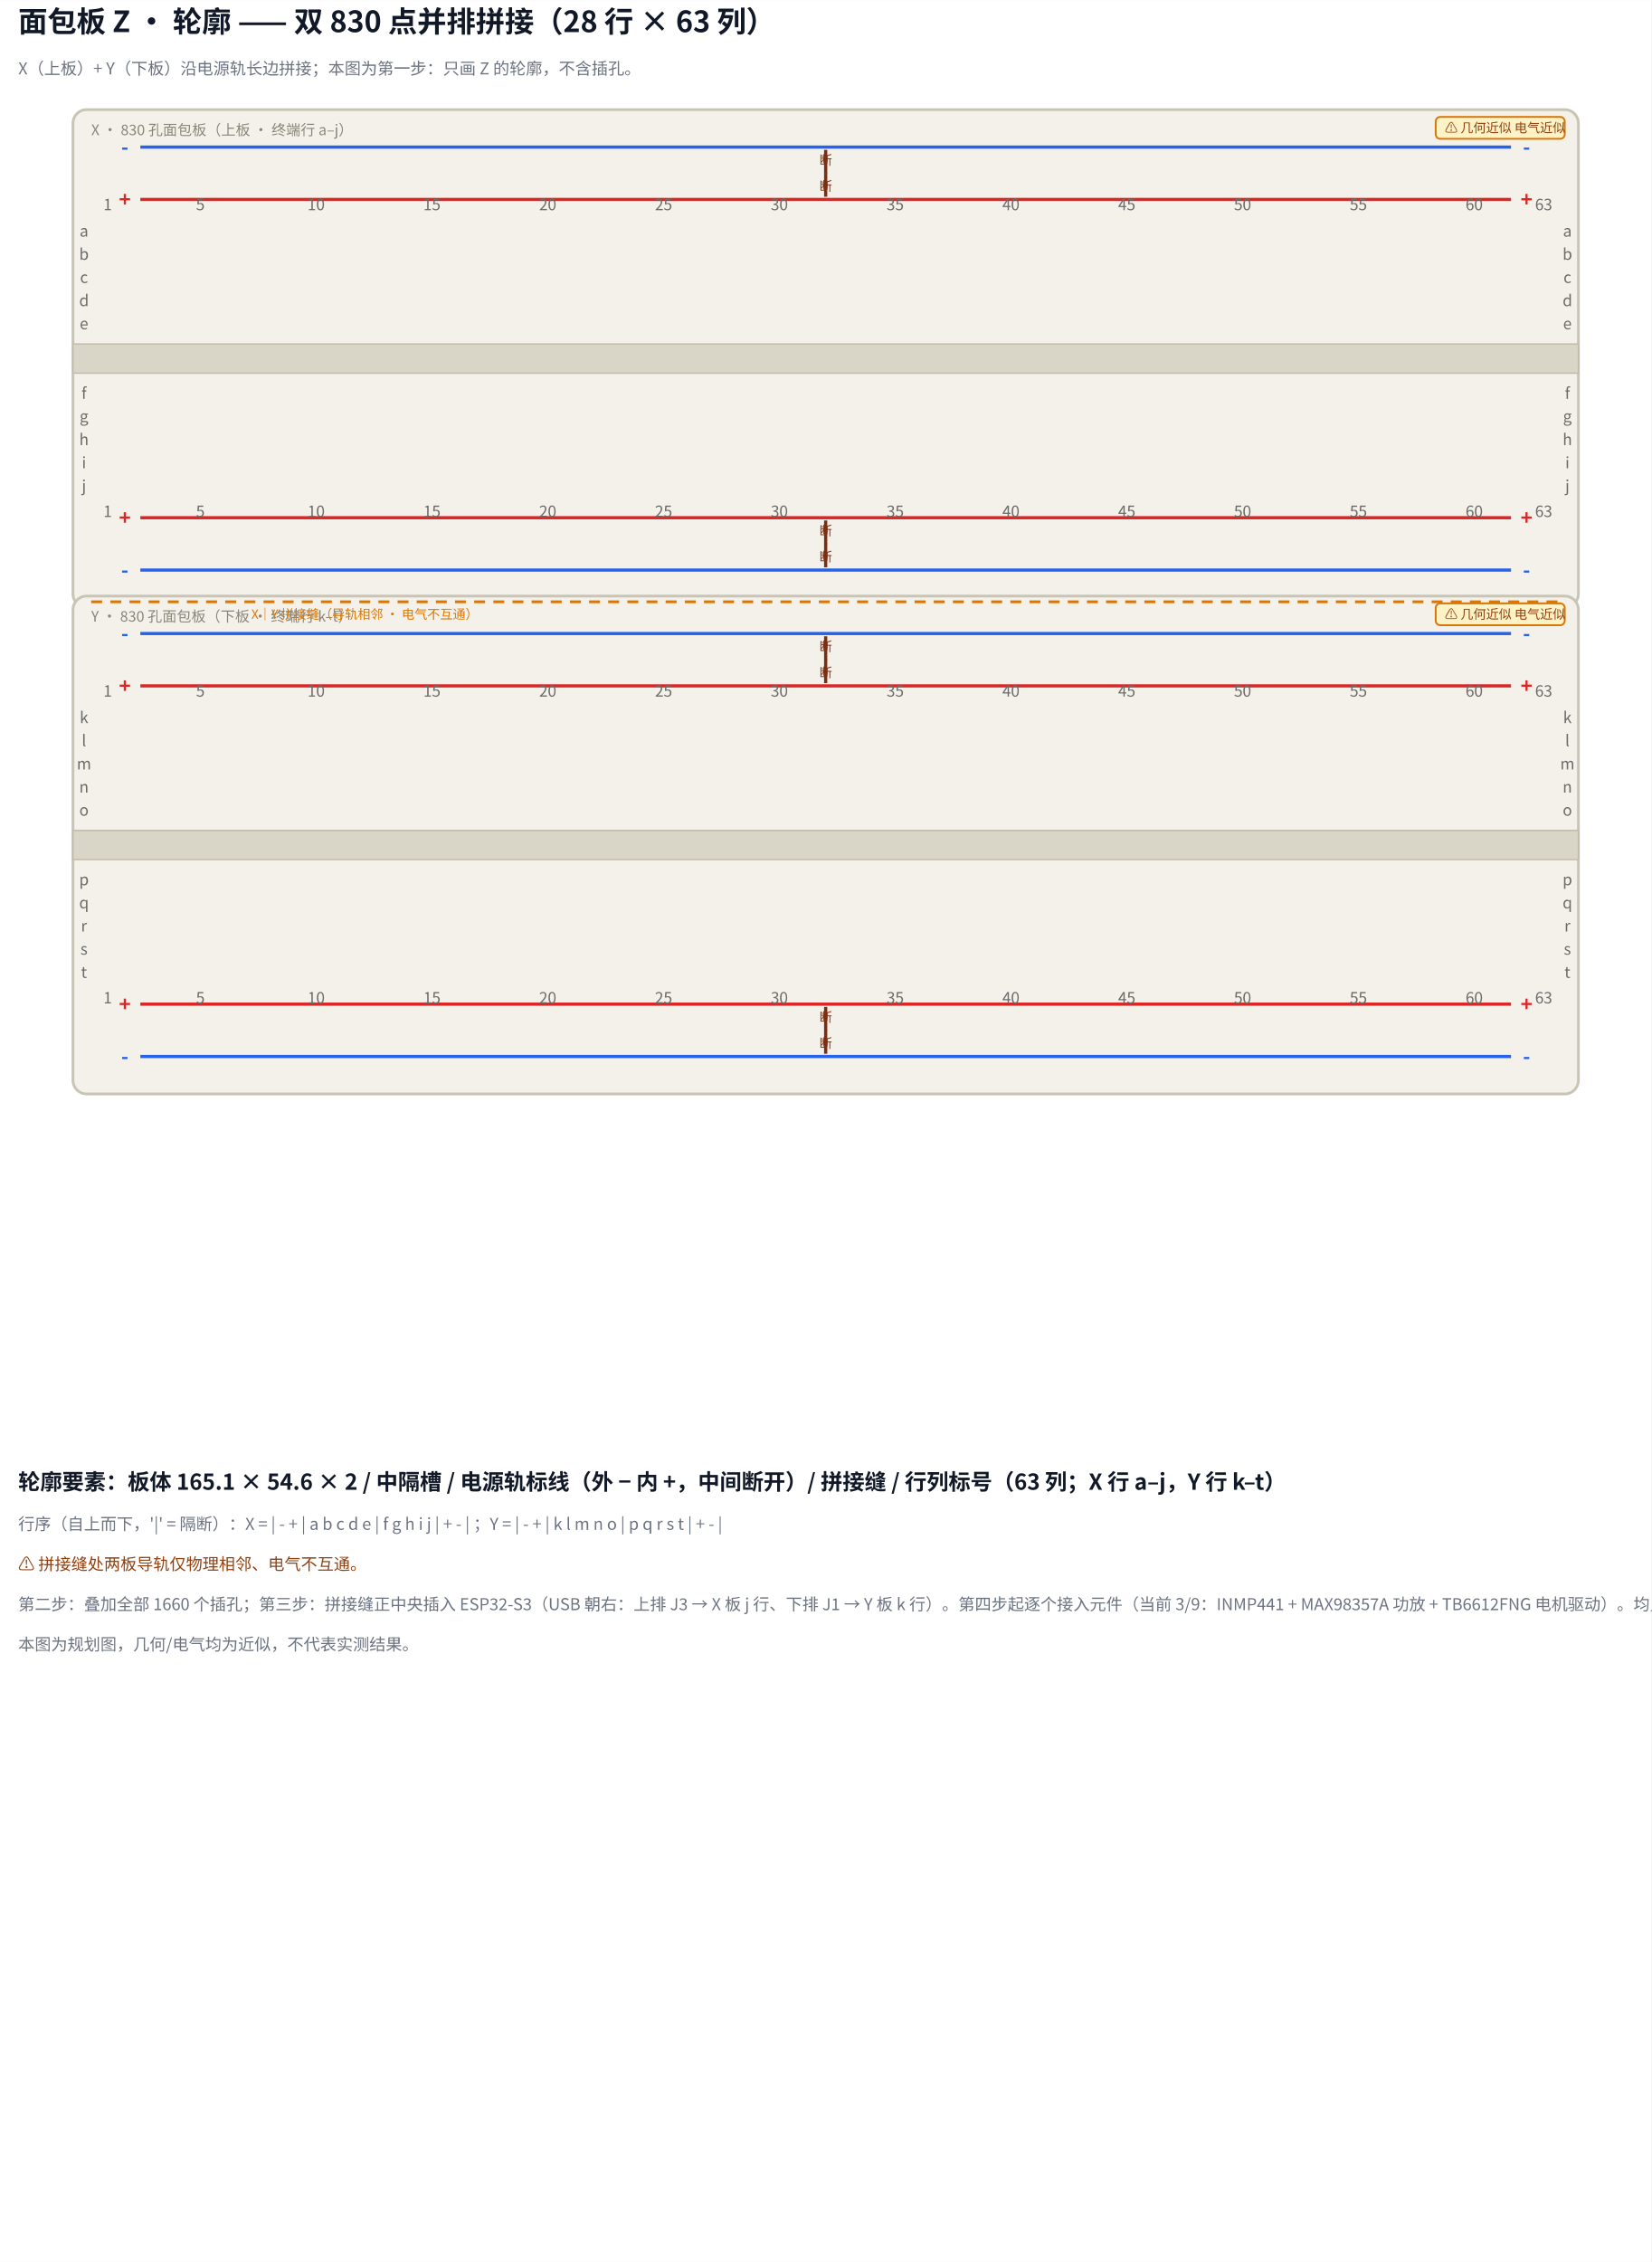
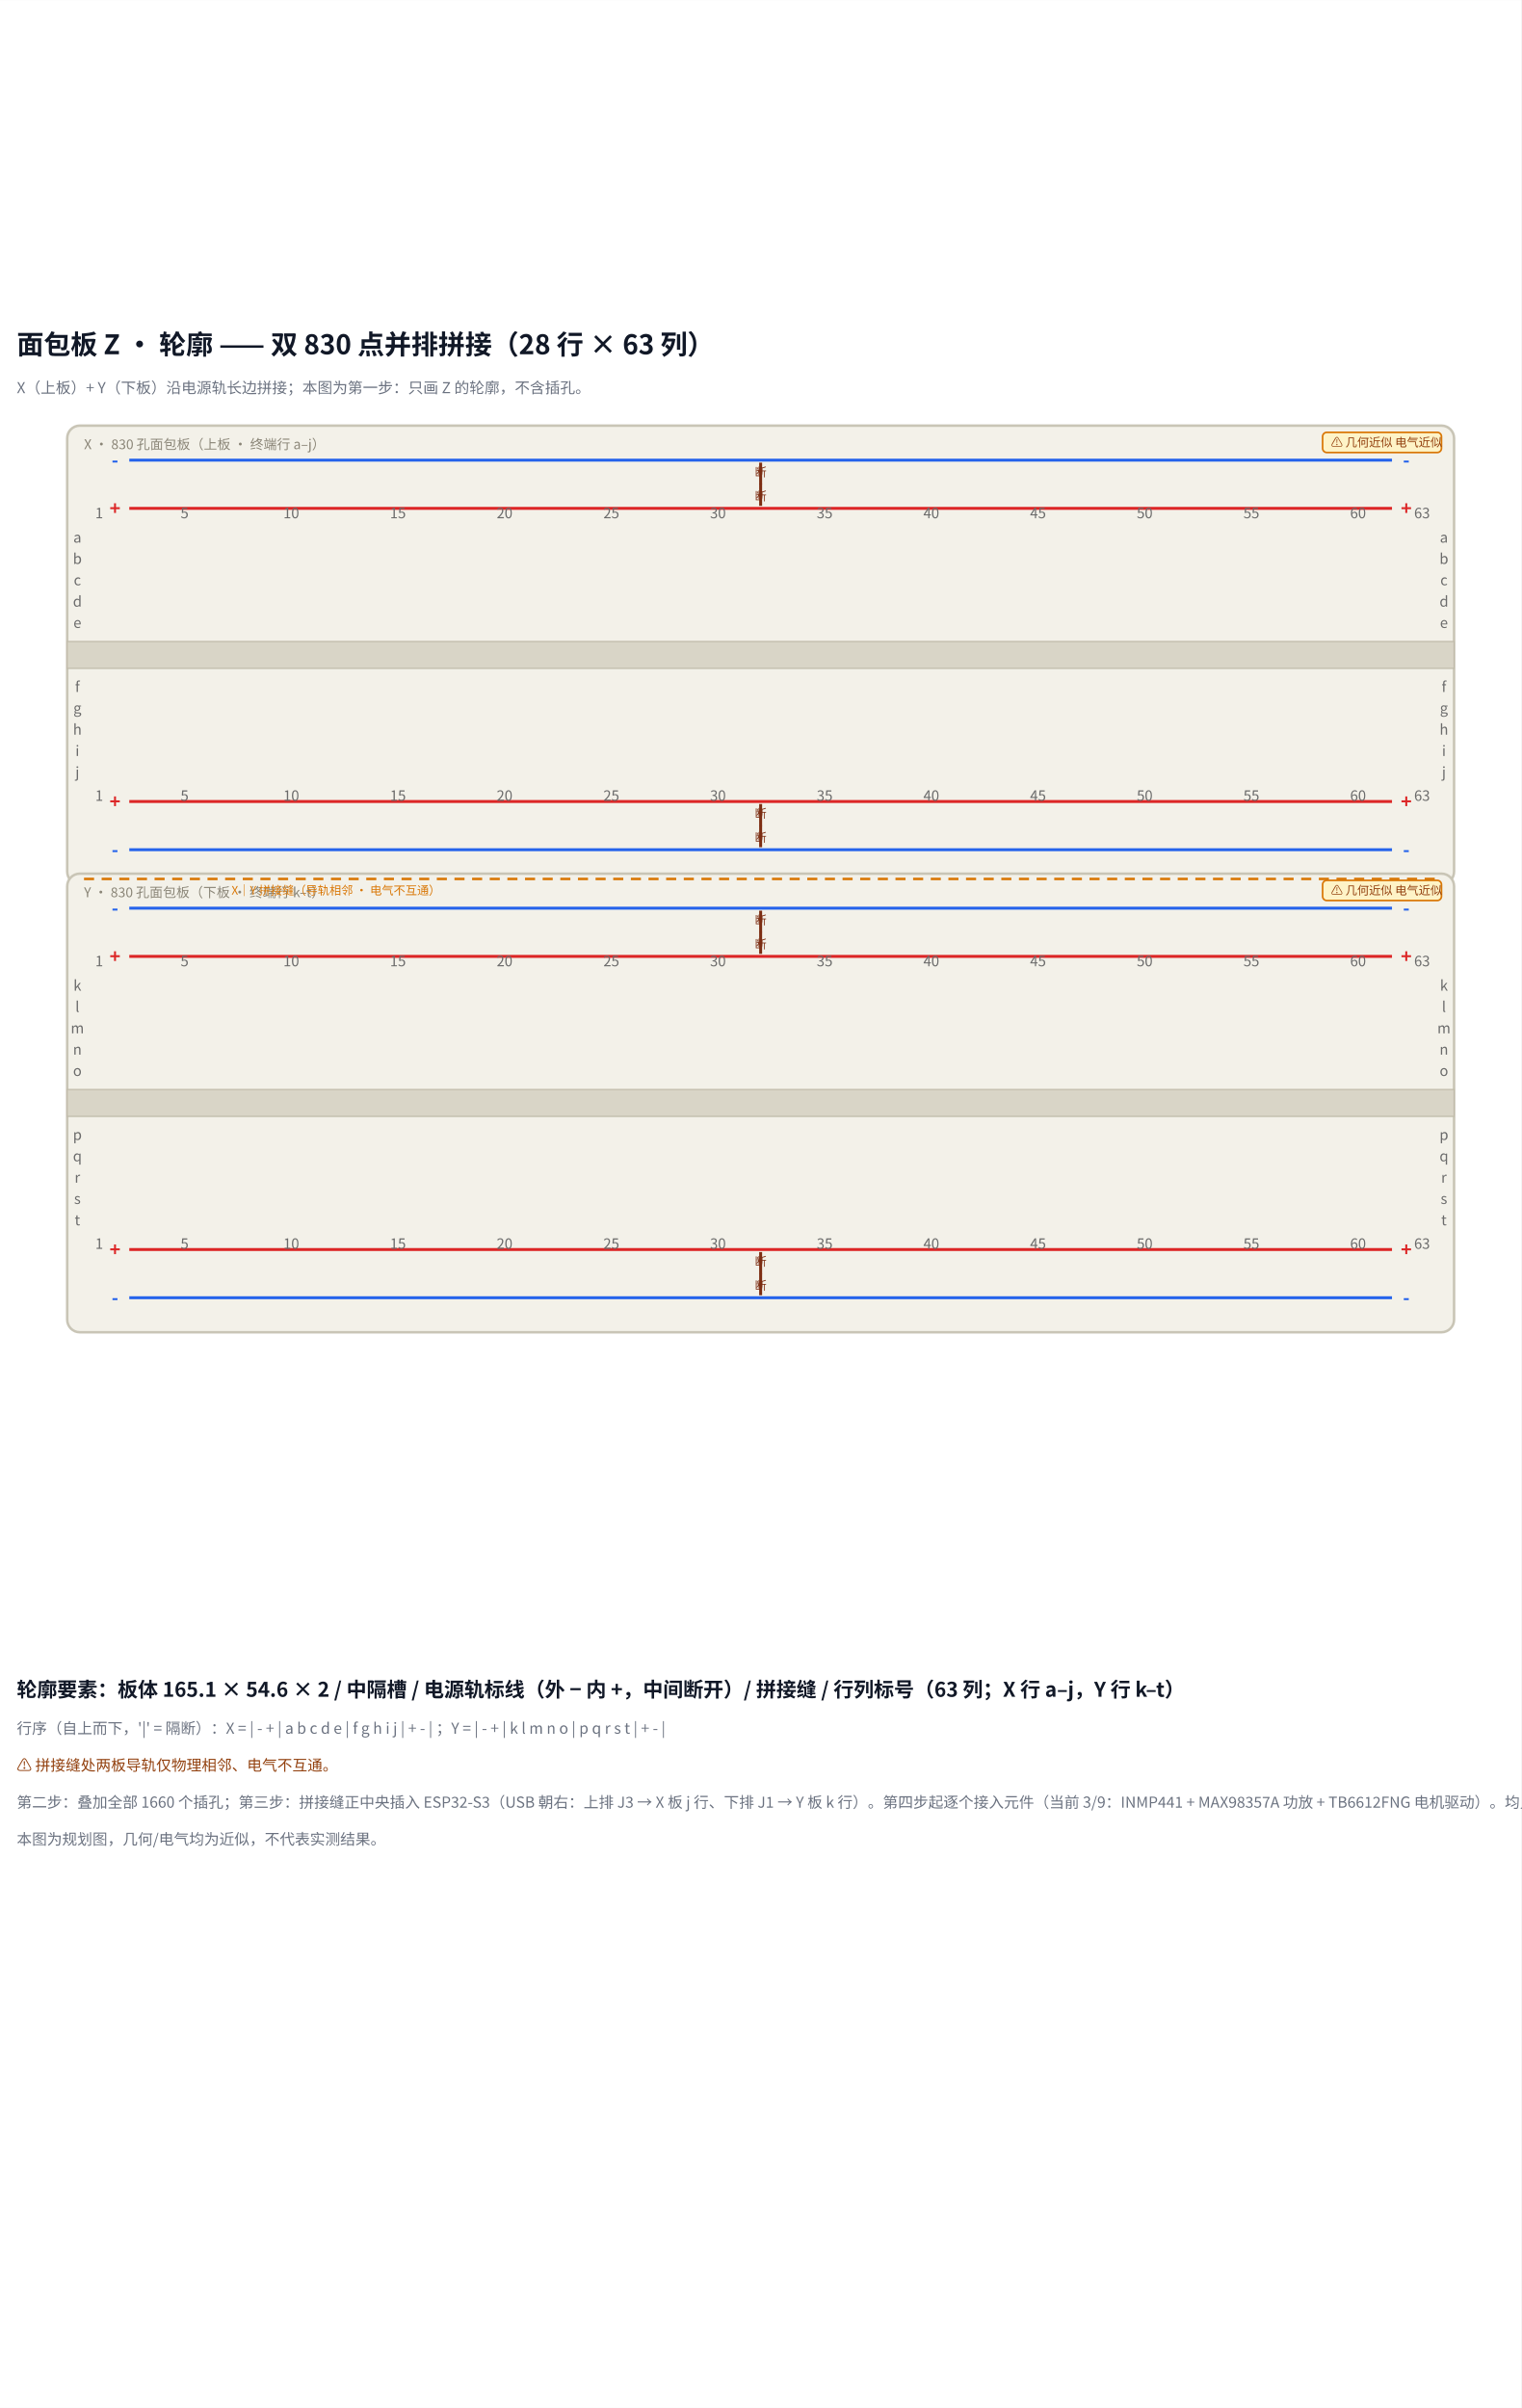
- <svg xmlns="http://www.w3.org/2000/svg" viewBox="-8 -65.34 181.1 248" width="1120" height="1534" font-family="system-ui, -apple-system, 'PingFang SC', 'Noto Sans CJK SC', sans-serif">
-   <rect x="-8" y="-65.34" width="181.1" height="248" fill="#ffffff" />
+ <svg xmlns="http://www.w3.org/2000/svg" viewBox="-8 -104 181.1 286.66" width="1120" height="1773" font-family="system-ui, -apple-system, 'PingFang SC', 'Noto Sans CJK SC', sans-serif">
+   <rect x="-8" y="-104" width="181.1" height="286.66" fill="#ffffff" />
  <g id="z-outline">
    <g id="board:zx" transform="translate(0 -53.34)" class="board" data-board="zx">
      <rect x="0" y="0" width="165.1" height="54.6" rx="1.5" fill="#f3f1e9" stroke="#c9c5b6" stroke-width="0.3" class="board-body" />
      <rect x="0" y="25.7" width="165.1" height="3.2" rx="0" fill="#d9d5c7" stroke="#c1bcab" stroke-width="0.15" class="board-ravine" />
      <line x1="7.39" y1="4.11" x2="157.71" y2="4.11" stroke="#2563eb" stroke-width="0.35" class="rail-mark" />
      <text x="5.69" y="4.91" font-size="2.2" fill="#2563eb" text-anchor="middle" font-weight="bold" font-family="system-ui, -apple-system, 'PingFang SC', 'Noto Sans CJK SC', sans-serif" class="rail-mark">-</text>
      <text x="159.41" y="4.91" font-size="2.2" fill="#2563eb" text-anchor="middle" font-weight="bold" font-family="system-ui, -apple-system, 'PingFang SC', 'Noto Sans CJK SC', sans-serif" class="rail-mark">-</text>
      <line x1="7.39" y1="9.85" x2="157.71" y2="9.85" stroke="#dc2626" stroke-width="0.35" class="rail-mark" />
      <text x="5.69" y="10.65" font-size="2.2" fill="#dc2626" text-anchor="middle" font-weight="bold" font-family="system-ui, -apple-system, 'PingFang SC', 'Noto Sans CJK SC', sans-serif" class="rail-mark">+</text>
      <text x="159.41" y="10.65" font-size="2.2" fill="#dc2626" text-anchor="middle" font-weight="bold" font-family="system-ui, -apple-system, 'PingFang SC', 'Noto Sans CJK SC', sans-serif" class="rail-mark">+</text>
      <line x1="7.39" y1="44.75" x2="157.71" y2="44.75" stroke="#dc2626" stroke-width="0.35" class="rail-mark" />
      <text x="5.69" y="45.55" font-size="2.2" fill="#dc2626" text-anchor="middle" font-weight="bold" font-family="system-ui, -apple-system, 'PingFang SC', 'Noto Sans CJK SC', sans-serif" class="rail-mark">+</text>
      <text x="159.41" y="45.55" font-size="2.2" fill="#dc2626" text-anchor="middle" font-weight="bold" font-family="system-ui, -apple-system, 'PingFang SC', 'Noto Sans CJK SC', sans-serif" class="rail-mark">+</text>
      <line x1="7.39" y1="50.49" x2="157.71" y2="50.49" stroke="#2563eb" stroke-width="0.35" class="rail-mark" />
      <text x="5.69" y="51.29" font-size="2.2" fill="#2563eb" text-anchor="middle" font-weight="bold" font-family="system-ui, -apple-system, 'PingFang SC', 'Noto Sans CJK SC', sans-serif" class="rail-mark">-</text>
      <text x="159.41" y="51.29" font-size="2.2" fill="#2563eb" text-anchor="middle" font-weight="bold" font-family="system-ui, -apple-system, 'PingFang SC', 'Noto Sans CJK SC', sans-serif" class="rail-mark">-</text>
      <line x1="82.55" y1="4.41" x2="82.55" y2="7.01" stroke="#7c2d12" stroke-width="0.35" class="rail-break" />
      <text x="82.55" y="8.91" font-size="1.4" fill="#7c2d12" text-anchor="middle" font-family="system-ui, -apple-system, 'PingFang SC', 'Noto Sans CJK SC', sans-serif" class="rail-break">断</text>
      <line x1="82.55" y1="6.95" x2="82.55" y2="9.55" stroke="#7c2d12" stroke-width="0.35" class="rail-break" />
      <text x="82.55" y="6.05" font-size="1.4" fill="#7c2d12" text-anchor="middle" font-family="system-ui, -apple-system, 'PingFang SC', 'Noto Sans CJK SC', sans-serif" class="rail-break">断</text>
      <line x1="82.55" y1="45.05" x2="82.55" y2="47.65" stroke="#7c2d12" stroke-width="0.35" class="rail-break" />
      <text x="82.55" y="49.55" font-size="1.4" fill="#7c2d12" text-anchor="middle" font-family="system-ui, -apple-system, 'PingFang SC', 'Noto Sans CJK SC', sans-serif" class="rail-break">断</text>
      <line x1="82.55" y1="47.59" x2="82.55" y2="50.19" stroke="#7c2d12" stroke-width="0.35" class="rail-break" />
      <text x="82.55" y="46.69" font-size="1.4" fill="#7c2d12" text-anchor="middle" font-family="system-ui, -apple-system, 'PingFang SC', 'Noto Sans CJK SC', sans-serif" class="rail-break">断</text>
      <text x="3.81" y="11.03" font-size="1.7" fill="#6b6b6b" text-anchor="middle" font-family="system-ui, -apple-system, 'PingFang SC', 'Noto Sans CJK SC', sans-serif" class="board-label">1</text>
      <text x="3.81" y="44.67" font-size="1.7" fill="#6b6b6b" text-anchor="middle" font-family="system-ui, -apple-system, 'PingFang SC', 'Noto Sans CJK SC', sans-serif" class="board-label">1</text>
      <text x="13.97" y="11.03" font-size="1.7" fill="#6b6b6b" text-anchor="middle" font-family="system-ui, -apple-system, 'PingFang SC', 'Noto Sans CJK SC', sans-serif" class="board-label">5</text>
      <text x="13.97" y="44.67" font-size="1.7" fill="#6b6b6b" text-anchor="middle" font-family="system-ui, -apple-system, 'PingFang SC', 'Noto Sans CJK SC', sans-serif" class="board-label">5</text>
      <text x="26.67" y="11.03" font-size="1.7" fill="#6b6b6b" text-anchor="middle" font-family="system-ui, -apple-system, 'PingFang SC', 'Noto Sans CJK SC', sans-serif" class="board-label">10</text>
      <text x="26.67" y="44.67" font-size="1.7" fill="#6b6b6b" text-anchor="middle" font-family="system-ui, -apple-system, 'PingFang SC', 'Noto Sans CJK SC', sans-serif" class="board-label">10</text>
      <text x="39.37" y="11.03" font-size="1.7" fill="#6b6b6b" text-anchor="middle" font-family="system-ui, -apple-system, 'PingFang SC', 'Noto Sans CJK SC', sans-serif" class="board-label">15</text>
      <text x="39.37" y="44.67" font-size="1.7" fill="#6b6b6b" text-anchor="middle" font-family="system-ui, -apple-system, 'PingFang SC', 'Noto Sans CJK SC', sans-serif" class="board-label">15</text>
      <text x="52.07" y="11.03" font-size="1.7" fill="#6b6b6b" text-anchor="middle" font-family="system-ui, -apple-system, 'PingFang SC', 'Noto Sans CJK SC', sans-serif" class="board-label">20</text>
      <text x="52.07" y="44.67" font-size="1.7" fill="#6b6b6b" text-anchor="middle" font-family="system-ui, -apple-system, 'PingFang SC', 'Noto Sans CJK SC', sans-serif" class="board-label">20</text>
      <text x="64.77" y="11.03" font-size="1.7" fill="#6b6b6b" text-anchor="middle" font-family="system-ui, -apple-system, 'PingFang SC', 'Noto Sans CJK SC', sans-serif" class="board-label">25</text>
      <text x="64.77" y="44.67" font-size="1.7" fill="#6b6b6b" text-anchor="middle" font-family="system-ui, -apple-system, 'PingFang SC', 'Noto Sans CJK SC', sans-serif" class="board-label">25</text>
      <text x="77.47" y="11.03" font-size="1.7" fill="#6b6b6b" text-anchor="middle" font-family="system-ui, -apple-system, 'PingFang SC', 'Noto Sans CJK SC', sans-serif" class="board-label">30</text>
      <text x="77.47" y="44.67" font-size="1.7" fill="#6b6b6b" text-anchor="middle" font-family="system-ui, -apple-system, 'PingFang SC', 'Noto Sans CJK SC', sans-serif" class="board-label">30</text>
      <text x="90.17" y="11.03" font-size="1.7" fill="#6b6b6b" text-anchor="middle" font-family="system-ui, -apple-system, 'PingFang SC', 'Noto Sans CJK SC', sans-serif" class="board-label">35</text>
      <text x="90.17" y="44.67" font-size="1.7" fill="#6b6b6b" text-anchor="middle" font-family="system-ui, -apple-system, 'PingFang SC', 'Noto Sans CJK SC', sans-serif" class="board-label">35</text>
      <text x="102.87" y="11.03" font-size="1.7" fill="#6b6b6b" text-anchor="middle" font-family="system-ui, -apple-system, 'PingFang SC', 'Noto Sans CJK SC', sans-serif" class="board-label">40</text>
      <text x="102.87" y="44.67" font-size="1.7" fill="#6b6b6b" text-anchor="middle" font-family="system-ui, -apple-system, 'PingFang SC', 'Noto Sans CJK SC', sans-serif" class="board-label">40</text>
      <text x="115.57" y="11.03" font-size="1.7" fill="#6b6b6b" text-anchor="middle" font-family="system-ui, -apple-system, 'PingFang SC', 'Noto Sans CJK SC', sans-serif" class="board-label">45</text>
      <text x="115.57" y="44.67" font-size="1.7" fill="#6b6b6b" text-anchor="middle" font-family="system-ui, -apple-system, 'PingFang SC', 'Noto Sans CJK SC', sans-serif" class="board-label">45</text>
      <text x="128.27" y="11.03" font-size="1.7" fill="#6b6b6b" text-anchor="middle" font-family="system-ui, -apple-system, 'PingFang SC', 'Noto Sans CJK SC', sans-serif" class="board-label">50</text>
      <text x="128.27" y="44.67" font-size="1.7" fill="#6b6b6b" text-anchor="middle" font-family="system-ui, -apple-system, 'PingFang SC', 'Noto Sans CJK SC', sans-serif" class="board-label">50</text>
      <text x="140.97" y="11.03" font-size="1.7" fill="#6b6b6b" text-anchor="middle" font-family="system-ui, -apple-system, 'PingFang SC', 'Noto Sans CJK SC', sans-serif" class="board-label">55</text>
      <text x="140.97" y="44.67" font-size="1.7" fill="#6b6b6b" text-anchor="middle" font-family="system-ui, -apple-system, 'PingFang SC', 'Noto Sans CJK SC', sans-serif" class="board-label">55</text>
      <text x="153.67" y="11.03" font-size="1.7" fill="#6b6b6b" text-anchor="middle" font-family="system-ui, -apple-system, 'PingFang SC', 'Noto Sans CJK SC', sans-serif" class="board-label">60</text>
      <text x="153.67" y="44.67" font-size="1.7" fill="#6b6b6b" text-anchor="middle" font-family="system-ui, -apple-system, 'PingFang SC', 'Noto Sans CJK SC', sans-serif" class="board-label">60</text>
      <text x="161.29" y="11.03" font-size="1.7" fill="#6b6b6b" text-anchor="middle" font-family="system-ui, -apple-system, 'PingFang SC', 'Noto Sans CJK SC', sans-serif" class="board-label">63</text>
      <text x="161.29" y="44.67" font-size="1.7" fill="#6b6b6b" text-anchor="middle" font-family="system-ui, -apple-system, 'PingFang SC', 'Noto Sans CJK SC', sans-serif" class="board-label">63</text>
      <text x="1.21" y="13.93" font-size="1.7" fill="#6b6b6b" text-anchor="middle" font-family="system-ui, -apple-system, 'PingFang SC', 'Noto Sans CJK SC', sans-serif" class="board-label">a</text>
      <text x="163.89" y="13.93" font-size="1.7" fill="#6b6b6b" text-anchor="middle" font-family="system-ui, -apple-system, 'PingFang SC', 'Noto Sans CJK SC', sans-serif" class="board-label">a</text>
      <text x="1.21" y="16.47" font-size="1.7" fill="#6b6b6b" text-anchor="middle" font-family="system-ui, -apple-system, 'PingFang SC', 'Noto Sans CJK SC', sans-serif" class="board-label">b</text>
      <text x="163.89" y="16.47" font-size="1.7" fill="#6b6b6b" text-anchor="middle" font-family="system-ui, -apple-system, 'PingFang SC', 'Noto Sans CJK SC', sans-serif" class="board-label">b</text>
      <text x="1.21" y="19.01" font-size="1.7" fill="#6b6b6b" text-anchor="middle" font-family="system-ui, -apple-system, 'PingFang SC', 'Noto Sans CJK SC', sans-serif" class="board-label">c</text>
      <text x="163.89" y="19.01" font-size="1.7" fill="#6b6b6b" text-anchor="middle" font-family="system-ui, -apple-system, 'PingFang SC', 'Noto Sans CJK SC', sans-serif" class="board-label">c</text>
      <text x="1.21" y="21.55" font-size="1.7" fill="#6b6b6b" text-anchor="middle" font-family="system-ui, -apple-system, 'PingFang SC', 'Noto Sans CJK SC', sans-serif" class="board-label">d</text>
      <text x="163.89" y="21.55" font-size="1.7" fill="#6b6b6b" text-anchor="middle" font-family="system-ui, -apple-system, 'PingFang SC', 'Noto Sans CJK SC', sans-serif" class="board-label">d</text>
      <text x="1.21" y="24.09" font-size="1.7" fill="#6b6b6b" text-anchor="middle" font-family="system-ui, -apple-system, 'PingFang SC', 'Noto Sans CJK SC', sans-serif" class="board-label">e</text>
      <text x="163.89" y="24.09" font-size="1.7" fill="#6b6b6b" text-anchor="middle" font-family="system-ui, -apple-system, 'PingFang SC', 'Noto Sans CJK SC', sans-serif" class="board-label">e</text>
      <text x="1.21" y="31.71" font-size="1.7" fill="#6b6b6b" text-anchor="middle" font-family="system-ui, -apple-system, 'PingFang SC', 'Noto Sans CJK SC', sans-serif" class="board-label">f</text>
      <text x="163.89" y="31.71" font-size="1.7" fill="#6b6b6b" text-anchor="middle" font-family="system-ui, -apple-system, 'PingFang SC', 'Noto Sans CJK SC', sans-serif" class="board-label">f</text>
      <text x="1.21" y="34.25" font-size="1.7" fill="#6b6b6b" text-anchor="middle" font-family="system-ui, -apple-system, 'PingFang SC', 'Noto Sans CJK SC', sans-serif" class="board-label">g</text>
      <text x="163.89" y="34.25" font-size="1.7" fill="#6b6b6b" text-anchor="middle" font-family="system-ui, -apple-system, 'PingFang SC', 'Noto Sans CJK SC', sans-serif" class="board-label">g</text>
      <text x="1.21" y="36.79" font-size="1.7" fill="#6b6b6b" text-anchor="middle" font-family="system-ui, -apple-system, 'PingFang SC', 'Noto Sans CJK SC', sans-serif" class="board-label">h</text>
      <text x="163.89" y="36.79" font-size="1.7" fill="#6b6b6b" text-anchor="middle" font-family="system-ui, -apple-system, 'PingFang SC', 'Noto Sans CJK SC', sans-serif" class="board-label">h</text>
      <text x="1.21" y="39.33" font-size="1.7" fill="#6b6b6b" text-anchor="middle" font-family="system-ui, -apple-system, 'PingFang SC', 'Noto Sans CJK SC', sans-serif" class="board-label">i</text>
      <text x="163.89" y="39.33" font-size="1.7" fill="#6b6b6b" text-anchor="middle" font-family="system-ui, -apple-system, 'PingFang SC', 'Noto Sans CJK SC', sans-serif" class="board-label">i</text>
      <text x="1.21" y="41.87" font-size="1.7" fill="#6b6b6b" text-anchor="middle" font-family="system-ui, -apple-system, 'PingFang SC', 'Noto Sans CJK SC', sans-serif" class="board-label">j</text>
      <text x="163.89" y="41.87" font-size="1.7" fill="#6b6b6b" text-anchor="middle" font-family="system-ui, -apple-system, 'PingFang SC', 'Noto Sans CJK SC', sans-serif" class="board-label">j</text>
      <text x="2" y="2.8" font-size="1.6" fill="#8a8577" text-anchor="start" font-family="system-ui, -apple-system, 'PingFang SC', 'Noto Sans CJK SC', sans-serif" class="board-name">X · 830 孔面包板（上板 · 终端行 a–j）</text>
      <g class="badge" data-badge="zx">
        <rect x="149.45" y="0.8" width="14.15" height="2.4" rx="0.5" fill="#fef3c7" stroke="#d97706" stroke-width="0.2" class="badge" />
        <text x="150.45" y="2.5" font-size="1.4" fill="#92400e" text-anchor="start" font-family="system-ui, -apple-system, 'PingFang SC', 'Noto Sans CJK SC', sans-serif" class="badge">⚠ 几何近似 电气近似</text>
      </g>
    </g>
    <g id="board:zy" transform="translate(0 0)" class="board" data-board="zy">
      <rect x="0" y="0" width="165.1" height="54.6" rx="1.5" fill="#f3f1e9" stroke="#c9c5b6" stroke-width="0.3" class="board-body" />
      <rect x="0" y="25.7" width="165.1" height="3.2" rx="0" fill="#d9d5c7" stroke="#c1bcab" stroke-width="0.15" class="board-ravine" />
      <line x1="7.39" y1="4.11" x2="157.71" y2="4.11" stroke="#2563eb" stroke-width="0.35" class="rail-mark" />
      <text x="5.69" y="4.91" font-size="2.2" fill="#2563eb" text-anchor="middle" font-weight="bold" font-family="system-ui, -apple-system, 'PingFang SC', 'Noto Sans CJK SC', sans-serif" class="rail-mark">-</text>
      <text x="159.41" y="4.91" font-size="2.2" fill="#2563eb" text-anchor="middle" font-weight="bold" font-family="system-ui, -apple-system, 'PingFang SC', 'Noto Sans CJK SC', sans-serif" class="rail-mark">-</text>
      <line x1="7.39" y1="9.85" x2="157.71" y2="9.85" stroke="#dc2626" stroke-width="0.35" class="rail-mark" />
      <text x="5.69" y="10.65" font-size="2.2" fill="#dc2626" text-anchor="middle" font-weight="bold" font-family="system-ui, -apple-system, 'PingFang SC', 'Noto Sans CJK SC', sans-serif" class="rail-mark">+</text>
      <text x="159.41" y="10.65" font-size="2.2" fill="#dc2626" text-anchor="middle" font-weight="bold" font-family="system-ui, -apple-system, 'PingFang SC', 'Noto Sans CJK SC', sans-serif" class="rail-mark">+</text>
      <line x1="7.39" y1="44.75" x2="157.71" y2="44.75" stroke="#dc2626" stroke-width="0.35" class="rail-mark" />
      <text x="5.69" y="45.55" font-size="2.2" fill="#dc2626" text-anchor="middle" font-weight="bold" font-family="system-ui, -apple-system, 'PingFang SC', 'Noto Sans CJK SC', sans-serif" class="rail-mark">+</text>
      <text x="159.41" y="45.55" font-size="2.2" fill="#dc2626" text-anchor="middle" font-weight="bold" font-family="system-ui, -apple-system, 'PingFang SC', 'Noto Sans CJK SC', sans-serif" class="rail-mark">+</text>
      <line x1="7.39" y1="50.49" x2="157.71" y2="50.49" stroke="#2563eb" stroke-width="0.35" class="rail-mark" />
      <text x="5.69" y="51.29" font-size="2.2" fill="#2563eb" text-anchor="middle" font-weight="bold" font-family="system-ui, -apple-system, 'PingFang SC', 'Noto Sans CJK SC', sans-serif" class="rail-mark">-</text>
      <text x="159.41" y="51.29" font-size="2.2" fill="#2563eb" text-anchor="middle" font-weight="bold" font-family="system-ui, -apple-system, 'PingFang SC', 'Noto Sans CJK SC', sans-serif" class="rail-mark">-</text>
      <line x1="82.55" y1="4.41" x2="82.55" y2="7.01" stroke="#7c2d12" stroke-width="0.35" class="rail-break" />
      <text x="82.55" y="8.91" font-size="1.4" fill="#7c2d12" text-anchor="middle" font-family="system-ui, -apple-system, 'PingFang SC', 'Noto Sans CJK SC', sans-serif" class="rail-break">断</text>
      <line x1="82.55" y1="6.95" x2="82.55" y2="9.55" stroke="#7c2d12" stroke-width="0.35" class="rail-break" />
      <text x="82.55" y="6.05" font-size="1.4" fill="#7c2d12" text-anchor="middle" font-family="system-ui, -apple-system, 'PingFang SC', 'Noto Sans CJK SC', sans-serif" class="rail-break">断</text>
      <line x1="82.55" y1="45.05" x2="82.55" y2="47.65" stroke="#7c2d12" stroke-width="0.35" class="rail-break" />
      <text x="82.55" y="49.55" font-size="1.4" fill="#7c2d12" text-anchor="middle" font-family="system-ui, -apple-system, 'PingFang SC', 'Noto Sans CJK SC', sans-serif" class="rail-break">断</text>
      <line x1="82.55" y1="47.59" x2="82.55" y2="50.19" stroke="#7c2d12" stroke-width="0.35" class="rail-break" />
      <text x="82.55" y="46.69" font-size="1.4" fill="#7c2d12" text-anchor="middle" font-family="system-ui, -apple-system, 'PingFang SC', 'Noto Sans CJK SC', sans-serif" class="rail-break">断</text>
      <text x="3.81" y="11.03" font-size="1.7" fill="#6b6b6b" text-anchor="middle" font-family="system-ui, -apple-system, 'PingFang SC', 'Noto Sans CJK SC', sans-serif" class="board-label">1</text>
      <text x="3.81" y="44.67" font-size="1.7" fill="#6b6b6b" text-anchor="middle" font-family="system-ui, -apple-system, 'PingFang SC', 'Noto Sans CJK SC', sans-serif" class="board-label">1</text>
      <text x="13.97" y="11.03" font-size="1.7" fill="#6b6b6b" text-anchor="middle" font-family="system-ui, -apple-system, 'PingFang SC', 'Noto Sans CJK SC', sans-serif" class="board-label">5</text>
      <text x="13.97" y="44.67" font-size="1.7" fill="#6b6b6b" text-anchor="middle" font-family="system-ui, -apple-system, 'PingFang SC', 'Noto Sans CJK SC', sans-serif" class="board-label">5</text>
      <text x="26.67" y="11.03" font-size="1.7" fill="#6b6b6b" text-anchor="middle" font-family="system-ui, -apple-system, 'PingFang SC', 'Noto Sans CJK SC', sans-serif" class="board-label">10</text>
      <text x="26.67" y="44.67" font-size="1.7" fill="#6b6b6b" text-anchor="middle" font-family="system-ui, -apple-system, 'PingFang SC', 'Noto Sans CJK SC', sans-serif" class="board-label">10</text>
      <text x="39.37" y="11.03" font-size="1.7" fill="#6b6b6b" text-anchor="middle" font-family="system-ui, -apple-system, 'PingFang SC', 'Noto Sans CJK SC', sans-serif" class="board-label">15</text>
      <text x="39.37" y="44.67" font-size="1.7" fill="#6b6b6b" text-anchor="middle" font-family="system-ui, -apple-system, 'PingFang SC', 'Noto Sans CJK SC', sans-serif" class="board-label">15</text>
      <text x="52.07" y="11.03" font-size="1.7" fill="#6b6b6b" text-anchor="middle" font-family="system-ui, -apple-system, 'PingFang SC', 'Noto Sans CJK SC', sans-serif" class="board-label">20</text>
      <text x="52.07" y="44.67" font-size="1.7" fill="#6b6b6b" text-anchor="middle" font-family="system-ui, -apple-system, 'PingFang SC', 'Noto Sans CJK SC', sans-serif" class="board-label">20</text>
      <text x="64.77" y="11.03" font-size="1.7" fill="#6b6b6b" text-anchor="middle" font-family="system-ui, -apple-system, 'PingFang SC', 'Noto Sans CJK SC', sans-serif" class="board-label">25</text>
      <text x="64.77" y="44.67" font-size="1.7" fill="#6b6b6b" text-anchor="middle" font-family="system-ui, -apple-system, 'PingFang SC', 'Noto Sans CJK SC', sans-serif" class="board-label">25</text>
      <text x="77.47" y="11.03" font-size="1.7" fill="#6b6b6b" text-anchor="middle" font-family="system-ui, -apple-system, 'PingFang SC', 'Noto Sans CJK SC', sans-serif" class="board-label">30</text>
      <text x="77.47" y="44.67" font-size="1.7" fill="#6b6b6b" text-anchor="middle" font-family="system-ui, -apple-system, 'PingFang SC', 'Noto Sans CJK SC', sans-serif" class="board-label">30</text>
      <text x="90.17" y="11.03" font-size="1.7" fill="#6b6b6b" text-anchor="middle" font-family="system-ui, -apple-system, 'PingFang SC', 'Noto Sans CJK SC', sans-serif" class="board-label">35</text>
      <text x="90.17" y="44.67" font-size="1.7" fill="#6b6b6b" text-anchor="middle" font-family="system-ui, -apple-system, 'PingFang SC', 'Noto Sans CJK SC', sans-serif" class="board-label">35</text>
      <text x="102.87" y="11.03" font-size="1.7" fill="#6b6b6b" text-anchor="middle" font-family="system-ui, -apple-system, 'PingFang SC', 'Noto Sans CJK SC', sans-serif" class="board-label">40</text>
      <text x="102.87" y="44.67" font-size="1.7" fill="#6b6b6b" text-anchor="middle" font-family="system-ui, -apple-system, 'PingFang SC', 'Noto Sans CJK SC', sans-serif" class="board-label">40</text>
      <text x="115.57" y="11.03" font-size="1.7" fill="#6b6b6b" text-anchor="middle" font-family="system-ui, -apple-system, 'PingFang SC', 'Noto Sans CJK SC', sans-serif" class="board-label">45</text>
      <text x="115.57" y="44.67" font-size="1.7" fill="#6b6b6b" text-anchor="middle" font-family="system-ui, -apple-system, 'PingFang SC', 'Noto Sans CJK SC', sans-serif" class="board-label">45</text>
      <text x="128.27" y="11.03" font-size="1.7" fill="#6b6b6b" text-anchor="middle" font-family="system-ui, -apple-system, 'PingFang SC', 'Noto Sans CJK SC', sans-serif" class="board-label">50</text>
      <text x="128.27" y="44.67" font-size="1.7" fill="#6b6b6b" text-anchor="middle" font-family="system-ui, -apple-system, 'PingFang SC', 'Noto Sans CJK SC', sans-serif" class="board-label">50</text>
      <text x="140.97" y="11.03" font-size="1.7" fill="#6b6b6b" text-anchor="middle" font-family="system-ui, -apple-system, 'PingFang SC', 'Noto Sans CJK SC', sans-serif" class="board-label">55</text>
      <text x="140.97" y="44.67" font-size="1.7" fill="#6b6b6b" text-anchor="middle" font-family="system-ui, -apple-system, 'PingFang SC', 'Noto Sans CJK SC', sans-serif" class="board-label">55</text>
      <text x="153.67" y="11.03" font-size="1.7" fill="#6b6b6b" text-anchor="middle" font-family="system-ui, -apple-system, 'PingFang SC', 'Noto Sans CJK SC', sans-serif" class="board-label">60</text>
      <text x="153.67" y="44.67" font-size="1.7" fill="#6b6b6b" text-anchor="middle" font-family="system-ui, -apple-system, 'PingFang SC', 'Noto Sans CJK SC', sans-serif" class="board-label">60</text>
      <text x="161.29" y="11.03" font-size="1.7" fill="#6b6b6b" text-anchor="middle" font-family="system-ui, -apple-system, 'PingFang SC', 'Noto Sans CJK SC', sans-serif" class="board-label">63</text>
      <text x="161.29" y="44.67" font-size="1.7" fill="#6b6b6b" text-anchor="middle" font-family="system-ui, -apple-system, 'PingFang SC', 'Noto Sans CJK SC', sans-serif" class="board-label">63</text>
      <text x="1.21" y="13.93" font-size="1.7" fill="#6b6b6b" text-anchor="middle" font-family="system-ui, -apple-system, 'PingFang SC', 'Noto Sans CJK SC', sans-serif" class="board-label">k</text>
      <text x="163.89" y="13.93" font-size="1.7" fill="#6b6b6b" text-anchor="middle" font-family="system-ui, -apple-system, 'PingFang SC', 'Noto Sans CJK SC', sans-serif" class="board-label">k</text>
      <text x="1.21" y="16.47" font-size="1.7" fill="#6b6b6b" text-anchor="middle" font-family="system-ui, -apple-system, 'PingFang SC', 'Noto Sans CJK SC', sans-serif" class="board-label">l</text>
      <text x="163.89" y="16.47" font-size="1.7" fill="#6b6b6b" text-anchor="middle" font-family="system-ui, -apple-system, 'PingFang SC', 'Noto Sans CJK SC', sans-serif" class="board-label">l</text>
      <text x="1.21" y="19.01" font-size="1.7" fill="#6b6b6b" text-anchor="middle" font-family="system-ui, -apple-system, 'PingFang SC', 'Noto Sans CJK SC', sans-serif" class="board-label">m</text>
      <text x="163.89" y="19.01" font-size="1.7" fill="#6b6b6b" text-anchor="middle" font-family="system-ui, -apple-system, 'PingFang SC', 'Noto Sans CJK SC', sans-serif" class="board-label">m</text>
      <text x="1.21" y="21.55" font-size="1.7" fill="#6b6b6b" text-anchor="middle" font-family="system-ui, -apple-system, 'PingFang SC', 'Noto Sans CJK SC', sans-serif" class="board-label">n</text>
      <text x="163.89" y="21.55" font-size="1.7" fill="#6b6b6b" text-anchor="middle" font-family="system-ui, -apple-system, 'PingFang SC', 'Noto Sans CJK SC', sans-serif" class="board-label">n</text>
      <text x="1.21" y="24.09" font-size="1.7" fill="#6b6b6b" text-anchor="middle" font-family="system-ui, -apple-system, 'PingFang SC', 'Noto Sans CJK SC', sans-serif" class="board-label">o</text>
      <text x="163.89" y="24.09" font-size="1.7" fill="#6b6b6b" text-anchor="middle" font-family="system-ui, -apple-system, 'PingFang SC', 'Noto Sans CJK SC', sans-serif" class="board-label">o</text>
      <text x="1.21" y="31.71" font-size="1.7" fill="#6b6b6b" text-anchor="middle" font-family="system-ui, -apple-system, 'PingFang SC', 'Noto Sans CJK SC', sans-serif" class="board-label">p</text>
      <text x="163.89" y="31.71" font-size="1.7" fill="#6b6b6b" text-anchor="middle" font-family="system-ui, -apple-system, 'PingFang SC', 'Noto Sans CJK SC', sans-serif" class="board-label">p</text>
      <text x="1.21" y="34.25" font-size="1.7" fill="#6b6b6b" text-anchor="middle" font-family="system-ui, -apple-system, 'PingFang SC', 'Noto Sans CJK SC', sans-serif" class="board-label">q</text>
      <text x="163.89" y="34.25" font-size="1.7" fill="#6b6b6b" text-anchor="middle" font-family="system-ui, -apple-system, 'PingFang SC', 'Noto Sans CJK SC', sans-serif" class="board-label">q</text>
      <text x="1.21" y="36.79" font-size="1.7" fill="#6b6b6b" text-anchor="middle" font-family="system-ui, -apple-system, 'PingFang SC', 'Noto Sans CJK SC', sans-serif" class="board-label">r</text>
      <text x="163.89" y="36.79" font-size="1.7" fill="#6b6b6b" text-anchor="middle" font-family="system-ui, -apple-system, 'PingFang SC', 'Noto Sans CJK SC', sans-serif" class="board-label">r</text>
      <text x="1.21" y="39.33" font-size="1.7" fill="#6b6b6b" text-anchor="middle" font-family="system-ui, -apple-system, 'PingFang SC', 'Noto Sans CJK SC', sans-serif" class="board-label">s</text>
      <text x="163.89" y="39.33" font-size="1.7" fill="#6b6b6b" text-anchor="middle" font-family="system-ui, -apple-system, 'PingFang SC', 'Noto Sans CJK SC', sans-serif" class="board-label">s</text>
      <text x="1.21" y="41.87" font-size="1.7" fill="#6b6b6b" text-anchor="middle" font-family="system-ui, -apple-system, 'PingFang SC', 'Noto Sans CJK SC', sans-serif" class="board-label">t</text>
      <text x="163.89" y="41.87" font-size="1.7" fill="#6b6b6b" text-anchor="middle" font-family="system-ui, -apple-system, 'PingFang SC', 'Noto Sans CJK SC', sans-serif" class="board-label">t</text>
      <text x="2" y="2.8" font-size="1.6" fill="#8a8577" text-anchor="start" font-family="system-ui, -apple-system, 'PingFang SC', 'Noto Sans CJK SC', sans-serif" class="board-name">Y · 830 孔面包板（下板 · 终端行 k–t）</text>
      <g class="badge" data-badge="zy">
        <rect x="149.45" y="0.8" width="14.15" height="2.4" rx="0.5" fill="#fef3c7" stroke="#d97706" stroke-width="0.2" class="badge" />
        <text x="150.45" y="2.5" font-size="1.4" fill="#92400e" text-anchor="start" font-family="system-ui, -apple-system, 'PingFang SC', 'Noto Sans CJK SC', sans-serif" class="badge">⚠ 几何近似 电气近似</text>
      </g>
    </g>
    <g id="seam" class="seam">
      <line x1="2" y1="0.63" x2="163" y2="0.63" stroke="#d97706" stroke-width="0.3" class="seam-mark" stroke-dasharray="1.2 0.9" />
      <text x="32" y="2.5" font-size="1.4" fill="#d97706" text-anchor="middle" font-family="system-ui, -apple-system, 'PingFang SC', 'Noto Sans CJK SC', sans-serif" class="seam-label">X｜Y 拼接缝（导轨相邻 · 电气不互通）</text>
    </g>
  </g>
  <text x="-6" y="-61.84" font-size="3.2" fill="#111827" text-anchor="start" font-weight="bold" font-family="system-ui, -apple-system, 'PingFang SC', 'Noto Sans CJK SC', sans-serif" class="doc-title">面包板 Z · 轮廓 —— 双 830 点并排拼接（28 行 × 63 列）</text>
  <text x="-6" y="-57.2" font-size="1.8" fill="#6b7280" text-anchor="start" font-family="system-ui, -apple-system, 'PingFang SC', 'Noto Sans CJK SC', sans-serif" class="doc-subtitle">X（上板）+ Y（下板）沿电源轨长边拼接；本图为第一步：只画 Z 的轮廓，不含插孔。</text>
  <text x="-6" y="98" font-size="2.4" fill="#111827" text-anchor="start" font-weight="bold" font-family="system-ui, -apple-system, 'PingFang SC', 'Noto Sans CJK SC', sans-serif" class="doc-legend">轮廓要素：板体 165.1 × 54.6 × 2 / 中隔槽 / 电源轨标线（外 − 内 +，中间断开）/ 拼接缝 / 行列标号（63 列；X 行 a–j，Y 行 k–t）</text>
  <text x="-6" y="102.4" font-size="1.8" fill="#6b7280" text-anchor="start" font-family="system-ui, -apple-system, 'PingFang SC', 'Noto Sans CJK SC', sans-serif" class="doc-legend">行序（自上而下，'|' = 隔断）：X = | - + | a b c d e | f g h i j | + - | ；Y = | - + | k l m n o | p q r s t | + - |</text>
  <text x="-6" y="106.8" font-size="1.8" fill="#92400e" text-anchor="start" font-family="system-ui, -apple-system, 'PingFang SC', 'Noto Sans CJK SC', sans-serif" class="doc-legend">⚠ 拼接缝处两板导轨仅物理相邻、电气不互通。</text>
  <text x="-6" y="111.2" font-size="1.8" fill="#6b7280" text-anchor="start" font-family="system-ui, -apple-system, 'PingFang SC', 'Noto Sans CJK SC', sans-serif" class="doc-legend">第二步：叠加全部 1660 个插孔；第三步：拼接缝正中央插入 ESP32-S3（USB 朝右：上排 J3 → X 板 j 行、下排 J1 → Y 板 k 行）。第四步起逐个接入元件（当前 3/9：INMP441 + MAX98357A 功放 + TB6612FNG 电机驱动）。均见 breadboard-z.svg。</text>
  <text x="-6" y="115.6" font-size="1.8" fill="#6b7280" text-anchor="start" font-family="system-ui, -apple-system, 'PingFang SC', 'Noto Sans CJK SC', sans-serif" class="doc-legend">本图为规划图，几何/电气均为近似，不代表实测结果。</text>
</svg>
